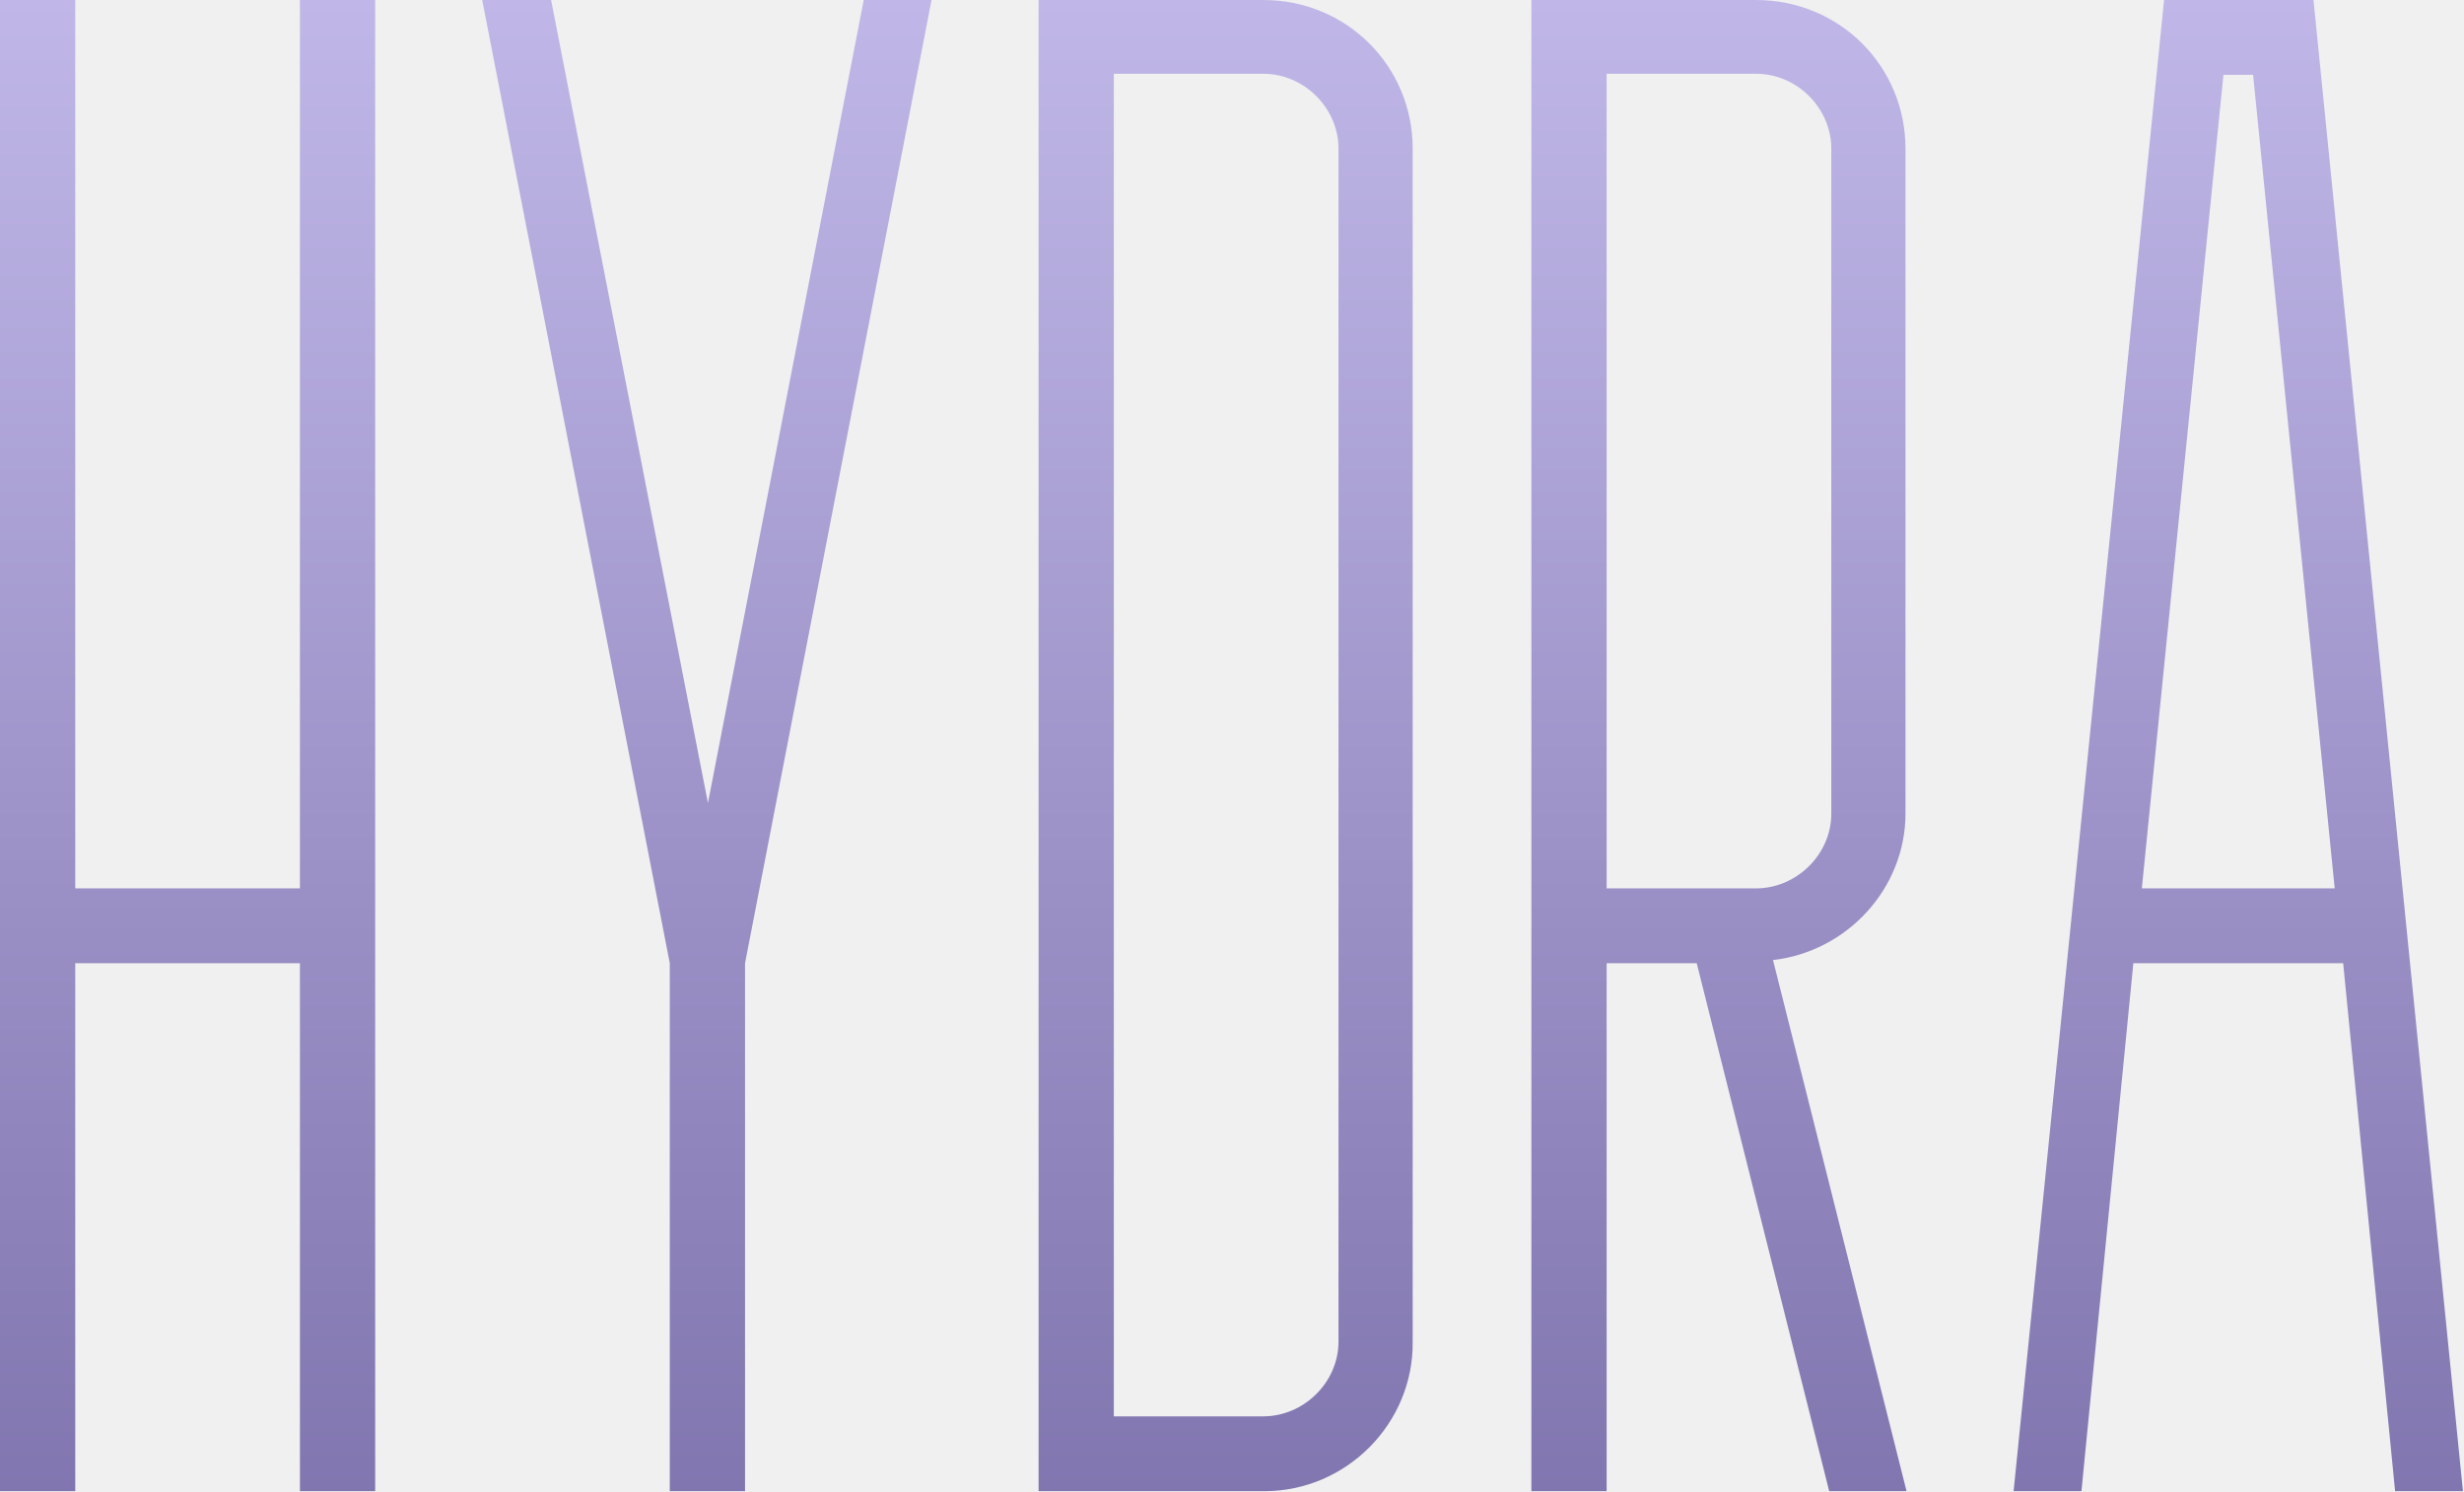
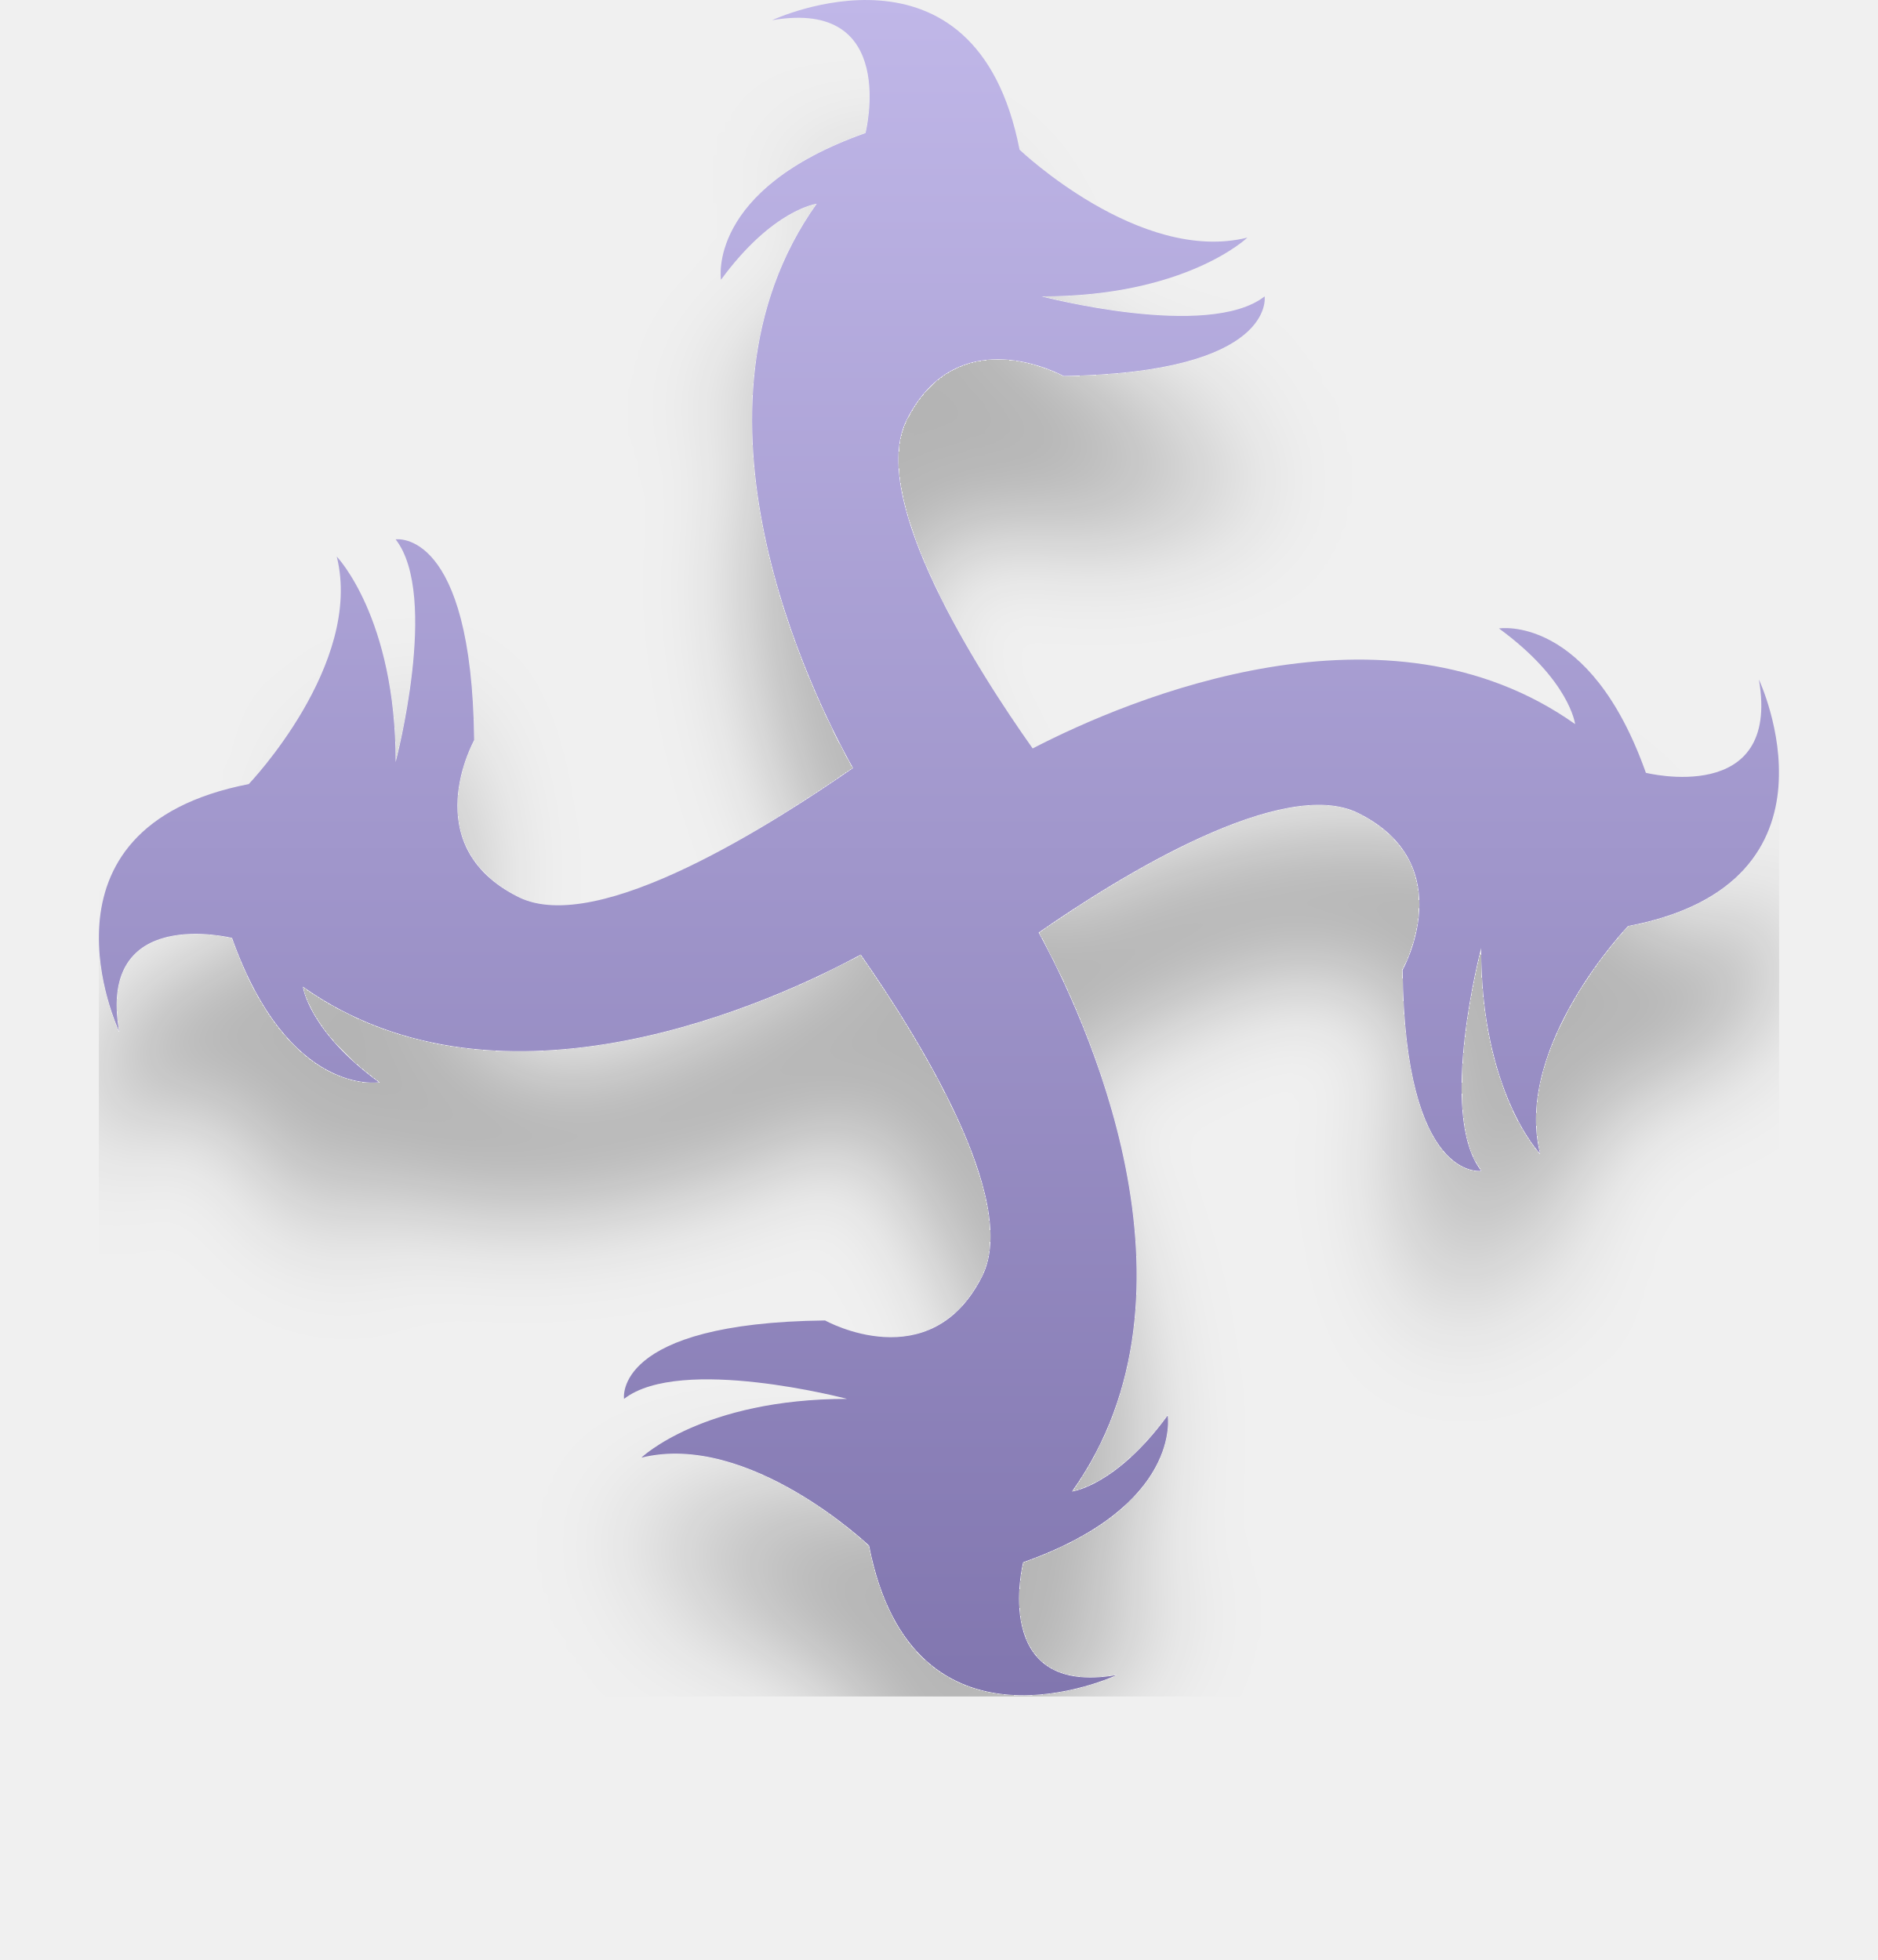
- <svg xmlns="http://www.w3.org/2000/svg" width="76" height="46" viewBox="0 0 76 46" fill="none">
-   <g id="Frame" clip-path="url(#clip0_1_9)">
-     <g id="Group">
-       <path id="Vector" d="M0 0H2.321V27.405H9.251V0H11.572V46H9.251V29.713H2.321V46H0V0Z" fill="url(#paint0_linear_1_9)" />
-       <path id="Vector_2" d="M28.733 0L22.98 29.713V46H20.659V29.713L14.873 0H16.998L21.836 24.772L26.641 0H28.733Z" fill="url(#paint1_linear_1_9)" />
-       <path id="Vector_3" d="M38.997 46H32.034V0H38.964C41.547 0 43.573 2.048 43.573 4.584V41.384C43.606 43.887 41.547 46 38.997 46ZM34.355 2.308V43.692H38.964C40.206 43.692 41.285 42.652 41.285 41.384V4.584C41.285 3.348 40.239 2.276 38.964 2.276H34.355V2.308Z" fill="url(#paint2_linear_1_9)" />
-       <path id="Vector_4" d="M58.806 46H56.42L52.334 29.713H49.555V46H47.234V0H54.164C56.747 0 58.773 2.048 58.773 4.584V25.097C58.773 27.405 56.975 29.355 54.687 29.616L58.806 46ZM49.555 27.405H54.164C55.406 27.405 56.485 26.365 56.485 25.097V4.584C56.485 3.348 55.439 2.276 54.164 2.276H49.555V27.405Z" fill="url(#paint3_linear_1_9)" />
-       <path id="Vector_5" d="M65.801 29.713L64.2 46H62.108L66.749 0H71.358L75.967 46H73.875L72.273 29.713H65.801ZM69.495 2.308H68.58L66.063 27.405H72.012L69.495 2.308Z" fill="url(#paint4_linear_1_9)" />
-     </g>
+ <svg xmlns="http://www.w3.org/2000/svg" width="114" height="119" viewBox="0 0 114 119" fill="none">
+   <g id="Frame" clip-path="url(#clip0_1_5)" filter="url(#filter0_d_1_5)">
+     <path id="Vector" d="M106.772 41.258C108.108 48.976 99.912 46.92 99.912 46.92C96.482 37.255 90.994 38.156 90.994 38.156C95.291 41.294 95.616 43.963 95.616 43.963C84.17 35.848 68.608 42.376 62.687 45.441C59.365 40.753 52.649 30.258 55.032 25.498C58.173 19.259 64.564 22.829 64.564 22.829C77.49 22.613 76.768 17.996 76.768 17.996C73.338 20.665 63.228 17.996 63.228 17.996C72.002 17.996 75.721 14.426 75.721 14.426C69.186 16.049 61.892 9.088 61.892 9.088C59.221 -4.58 46.872 1.226 46.872 1.226C54.599 -0.108 52.541 8.079 52.541 8.079C42.864 11.505 43.767 16.986 43.767 16.986C46.908 12.695 49.58 12.37 49.58 12.37C40.734 24.812 49.255 42.123 51.783 46.631C47.161 49.841 36.329 56.91 31.455 54.457C25.209 51.32 28.783 44.936 28.783 44.936C28.639 32.025 24.017 32.747 24.017 32.747C26.689 36.173 24.017 46.271 24.017 46.271C24.017 37.507 20.443 33.792 20.443 33.792C22.067 40.32 15.099 47.605 15.099 47.605C1.415 50.274 7.228 62.608 7.228 62.608C5.892 54.89 14.088 56.946 14.088 56.946C17.518 66.611 23.006 65.71 23.006 65.71C18.709 62.572 18.384 59.903 18.384 59.903C30.48 68.486 47.197 60.697 52.252 57.956C55.646 62.824 61.965 72.85 59.618 77.502C56.477 83.742 50.086 80.171 50.086 80.171C37.16 80.316 37.882 84.932 37.882 84.932C41.312 82.263 51.422 84.932 51.422 84.932C42.648 84.932 38.929 88.502 38.929 88.502C45.464 86.879 52.758 93.84 52.758 93.84C55.429 107.508 67.778 101.702 67.778 101.702C60.051 103.036 62.109 94.85 62.109 94.85C71.786 91.423 70.883 85.942 70.883 85.942C67.742 90.233 65.07 90.558 65.07 90.558C73.735 78.404 65.756 61.562 63.048 56.621C67.958 53.195 77.888 47.064 82.473 49.372C88.719 52.51 85.145 58.893 85.145 58.893C85.289 71.804 89.911 71.083 89.911 71.083C87.239 67.657 89.911 57.559 89.911 57.559C89.911 66.323 93.485 70.037 93.485 70.037C91.861 63.51 98.829 56.224 98.829 56.224C112.586 53.592 106.772 41.258 106.772 41.258Z" fill="url(#paint0_linear_1_5)" />
  </g>
  <defs>
-     <linearGradient id="paint0_linear_1_9" x1="5.786" y1="0" x2="5.786" y2="46" gradientUnits="userSpaceOnUse">
+     <filter id="filter0_d_1_5" x="0" y="0" width="114" height="119" filterUnits="userSpaceOnUse" color-interpolation-filters="sRGB">
+       <feFlood flood-opacity="0" result="BackgroundImageFix" />
+       <feColorMatrix in="SourceAlpha" type="matrix" values="0 0 0 0 0 0 0 0 0 0 0 0 0 0 0 0 0 0 127 0" result="hardAlpha" />
+       <feOffset dy="10" />
+       <feGaussianBlur stdDeviation="3" />
+       <feComposite in2="hardAlpha" operator="out" />
+       <feColorMatrix type="matrix" values="0 0 0 0 0 0 0 0 0 0 0 0 0 0 0 0 0 0 0.25 0" />
+       <feBlend mode="normal" in2="BackgroundImageFix" result="effect1_dropShadow_1_5" />
+       <feBlend mode="normal" in="SourceGraphic" in2="effect1_dropShadow_1_5" result="shape" />
+     </filter>
+     <linearGradient id="paint0_linear_1_5" x1="56.997" y1="0.001" x2="56.997" y2="102.927" gradientUnits="userSpaceOnUse">
      <stop stop-color="#C0B7E8" />
      <stop offset="1" stop-color="#8176AF" />
    </linearGradient>
-     <linearGradient id="paint1_linear_1_9" x1="21.803" y1="0" x2="21.803" y2="46" gradientUnits="userSpaceOnUse">
-       <stop stop-color="#C0B7E8" />
-       <stop offset="1" stop-color="#8176AF" />
-     </linearGradient>
-     <linearGradient id="paint2_linear_1_9" x1="37.804" y1="0" x2="37.804" y2="46" gradientUnits="userSpaceOnUse">
-       <stop stop-color="#C0B7E8" />
-       <stop offset="1" stop-color="#8176AF" />
-     </linearGradient>
-     <linearGradient id="paint3_linear_1_9" x1="53.02" y1="0" x2="53.02" y2="46" gradientUnits="userSpaceOnUse">
-       <stop stop-color="#C0B7E8" />
-       <stop offset="1" stop-color="#8176AF" />
-     </linearGradient>
-     <linearGradient id="paint4_linear_1_9" x1="69.037" y1="0" x2="69.037" y2="46" gradientUnits="userSpaceOnUse">
-       <stop stop-color="#C0B7E8" />
-       <stop offset="1" stop-color="#8176AF" />
-     </linearGradient>
-     <clipPath id="clip0_1_9">
-       <rect width="76" height="46" fill="white" />
+     <clipPath id="clip0_1_5">
+       <rect width="102" height="103" fill="white" transform="translate(6)" />
    </clipPath>
  </defs>
</svg>
